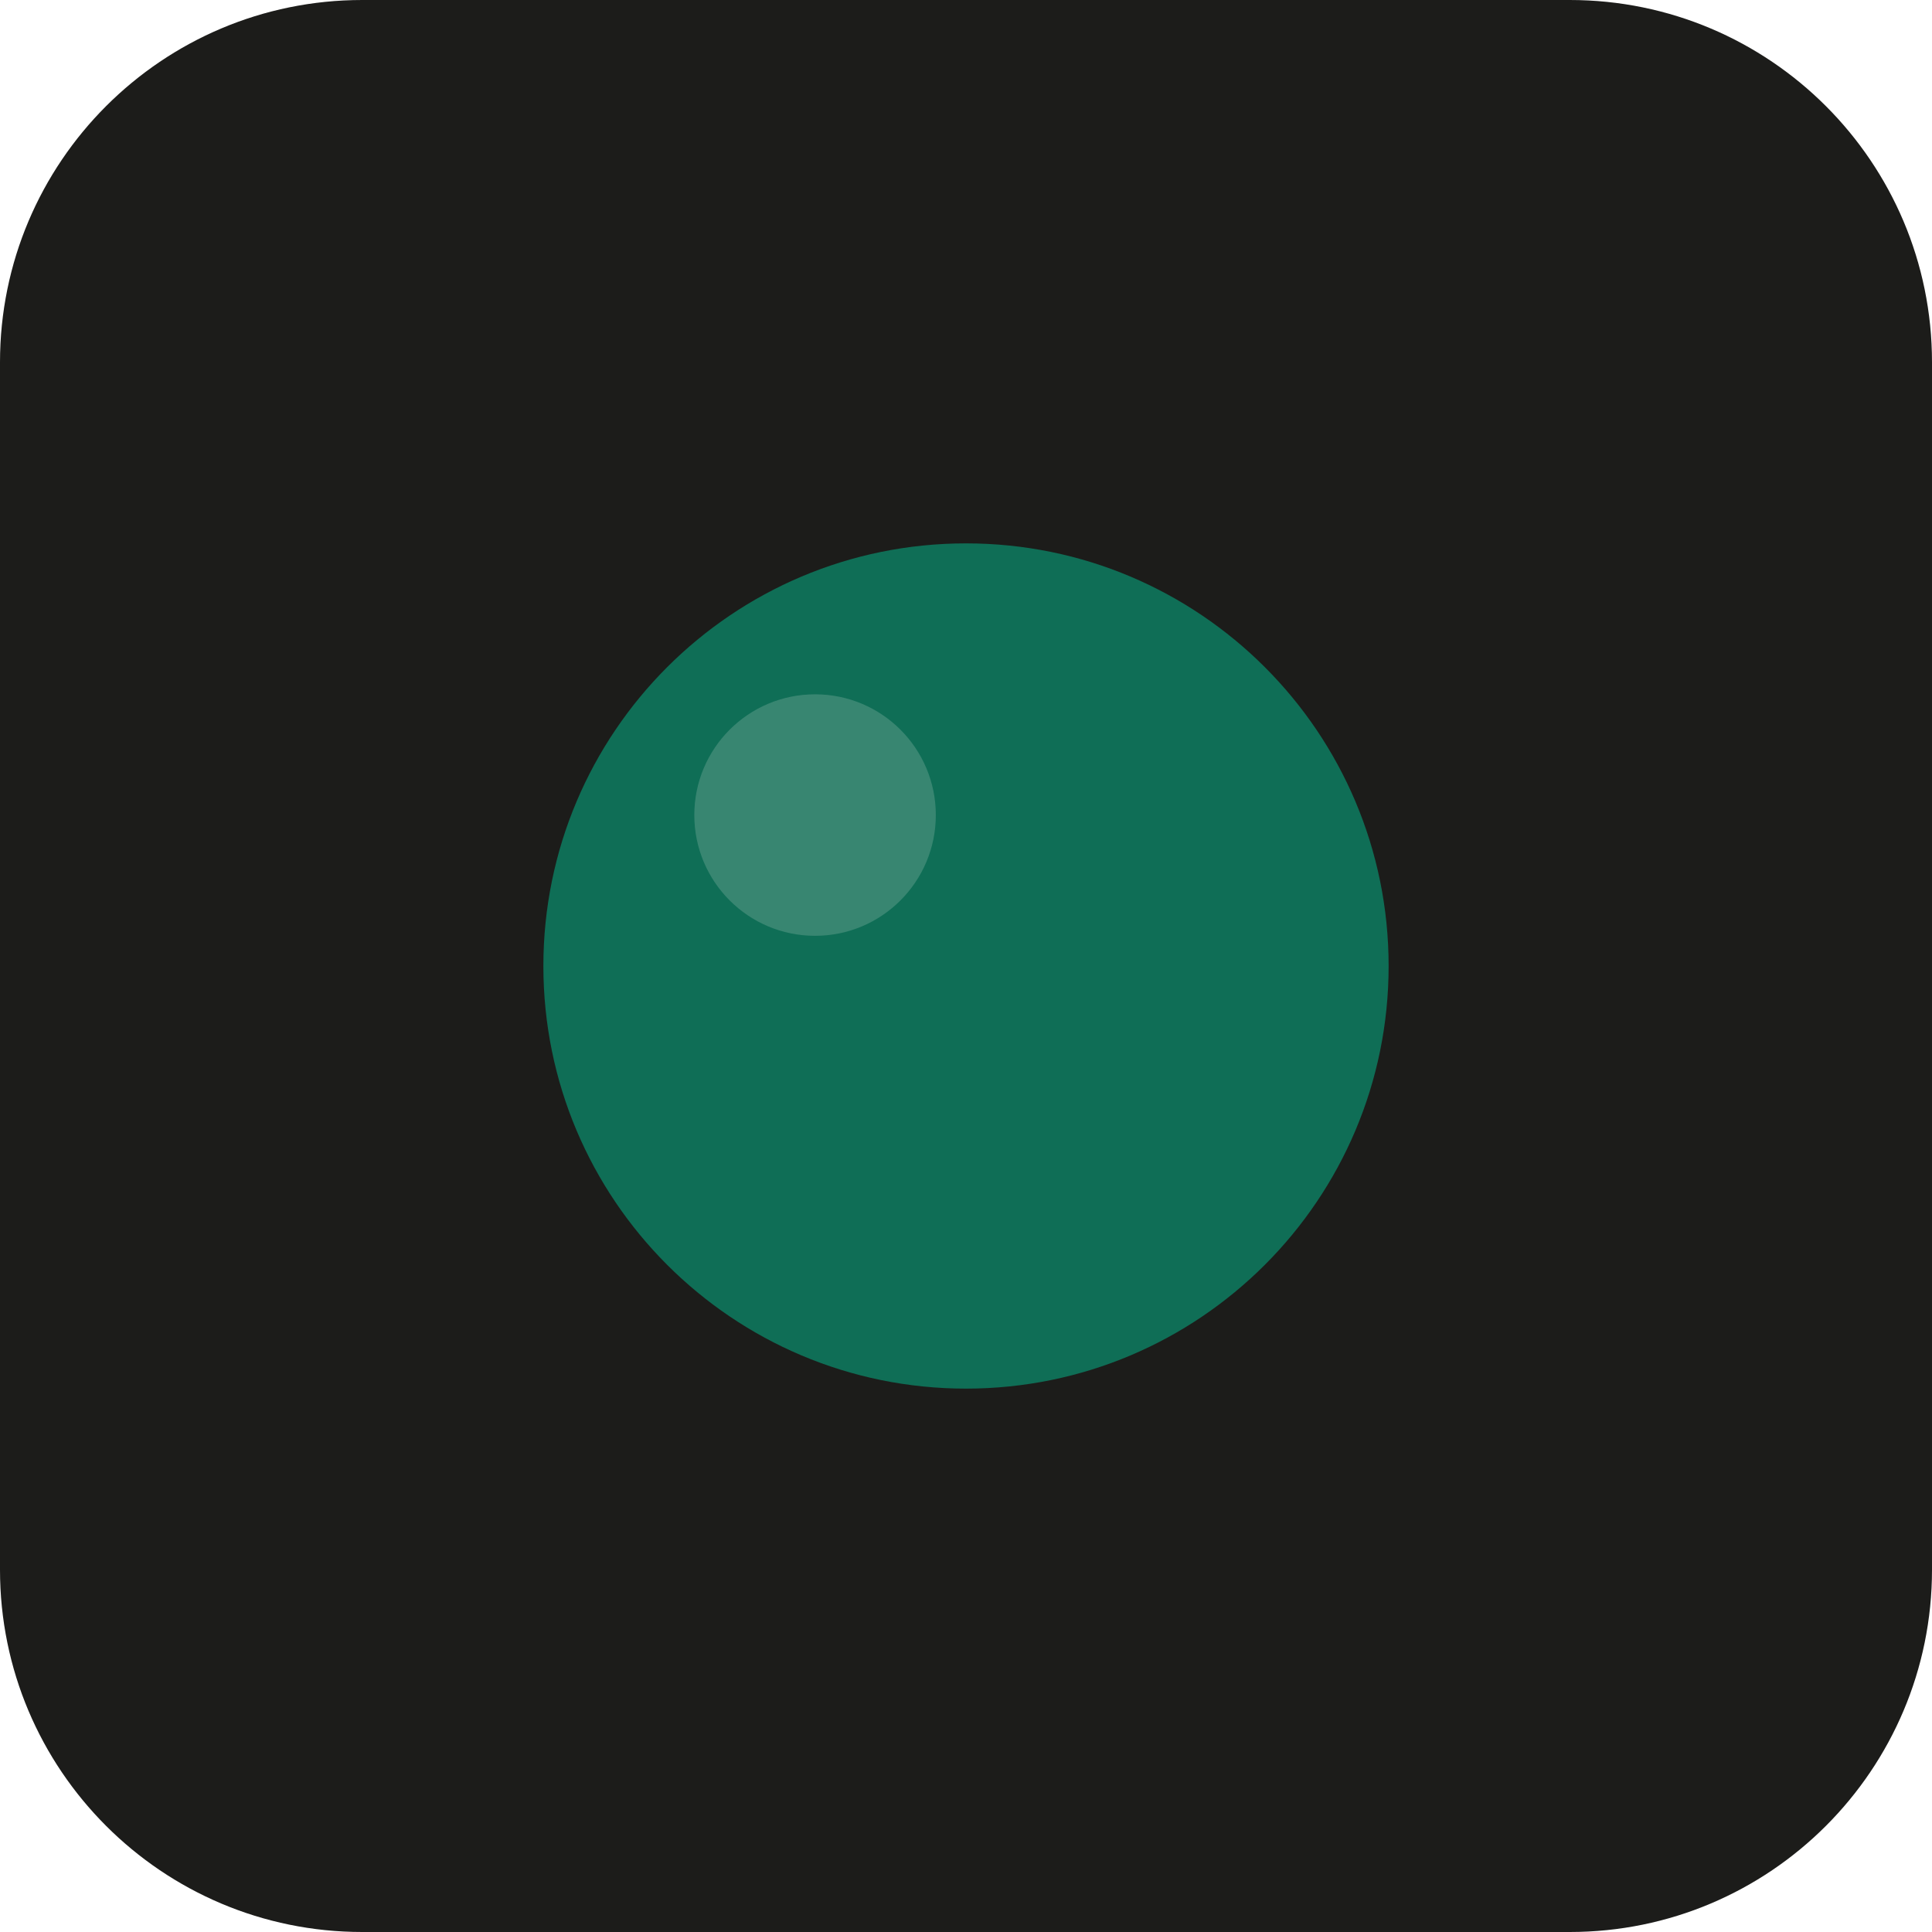
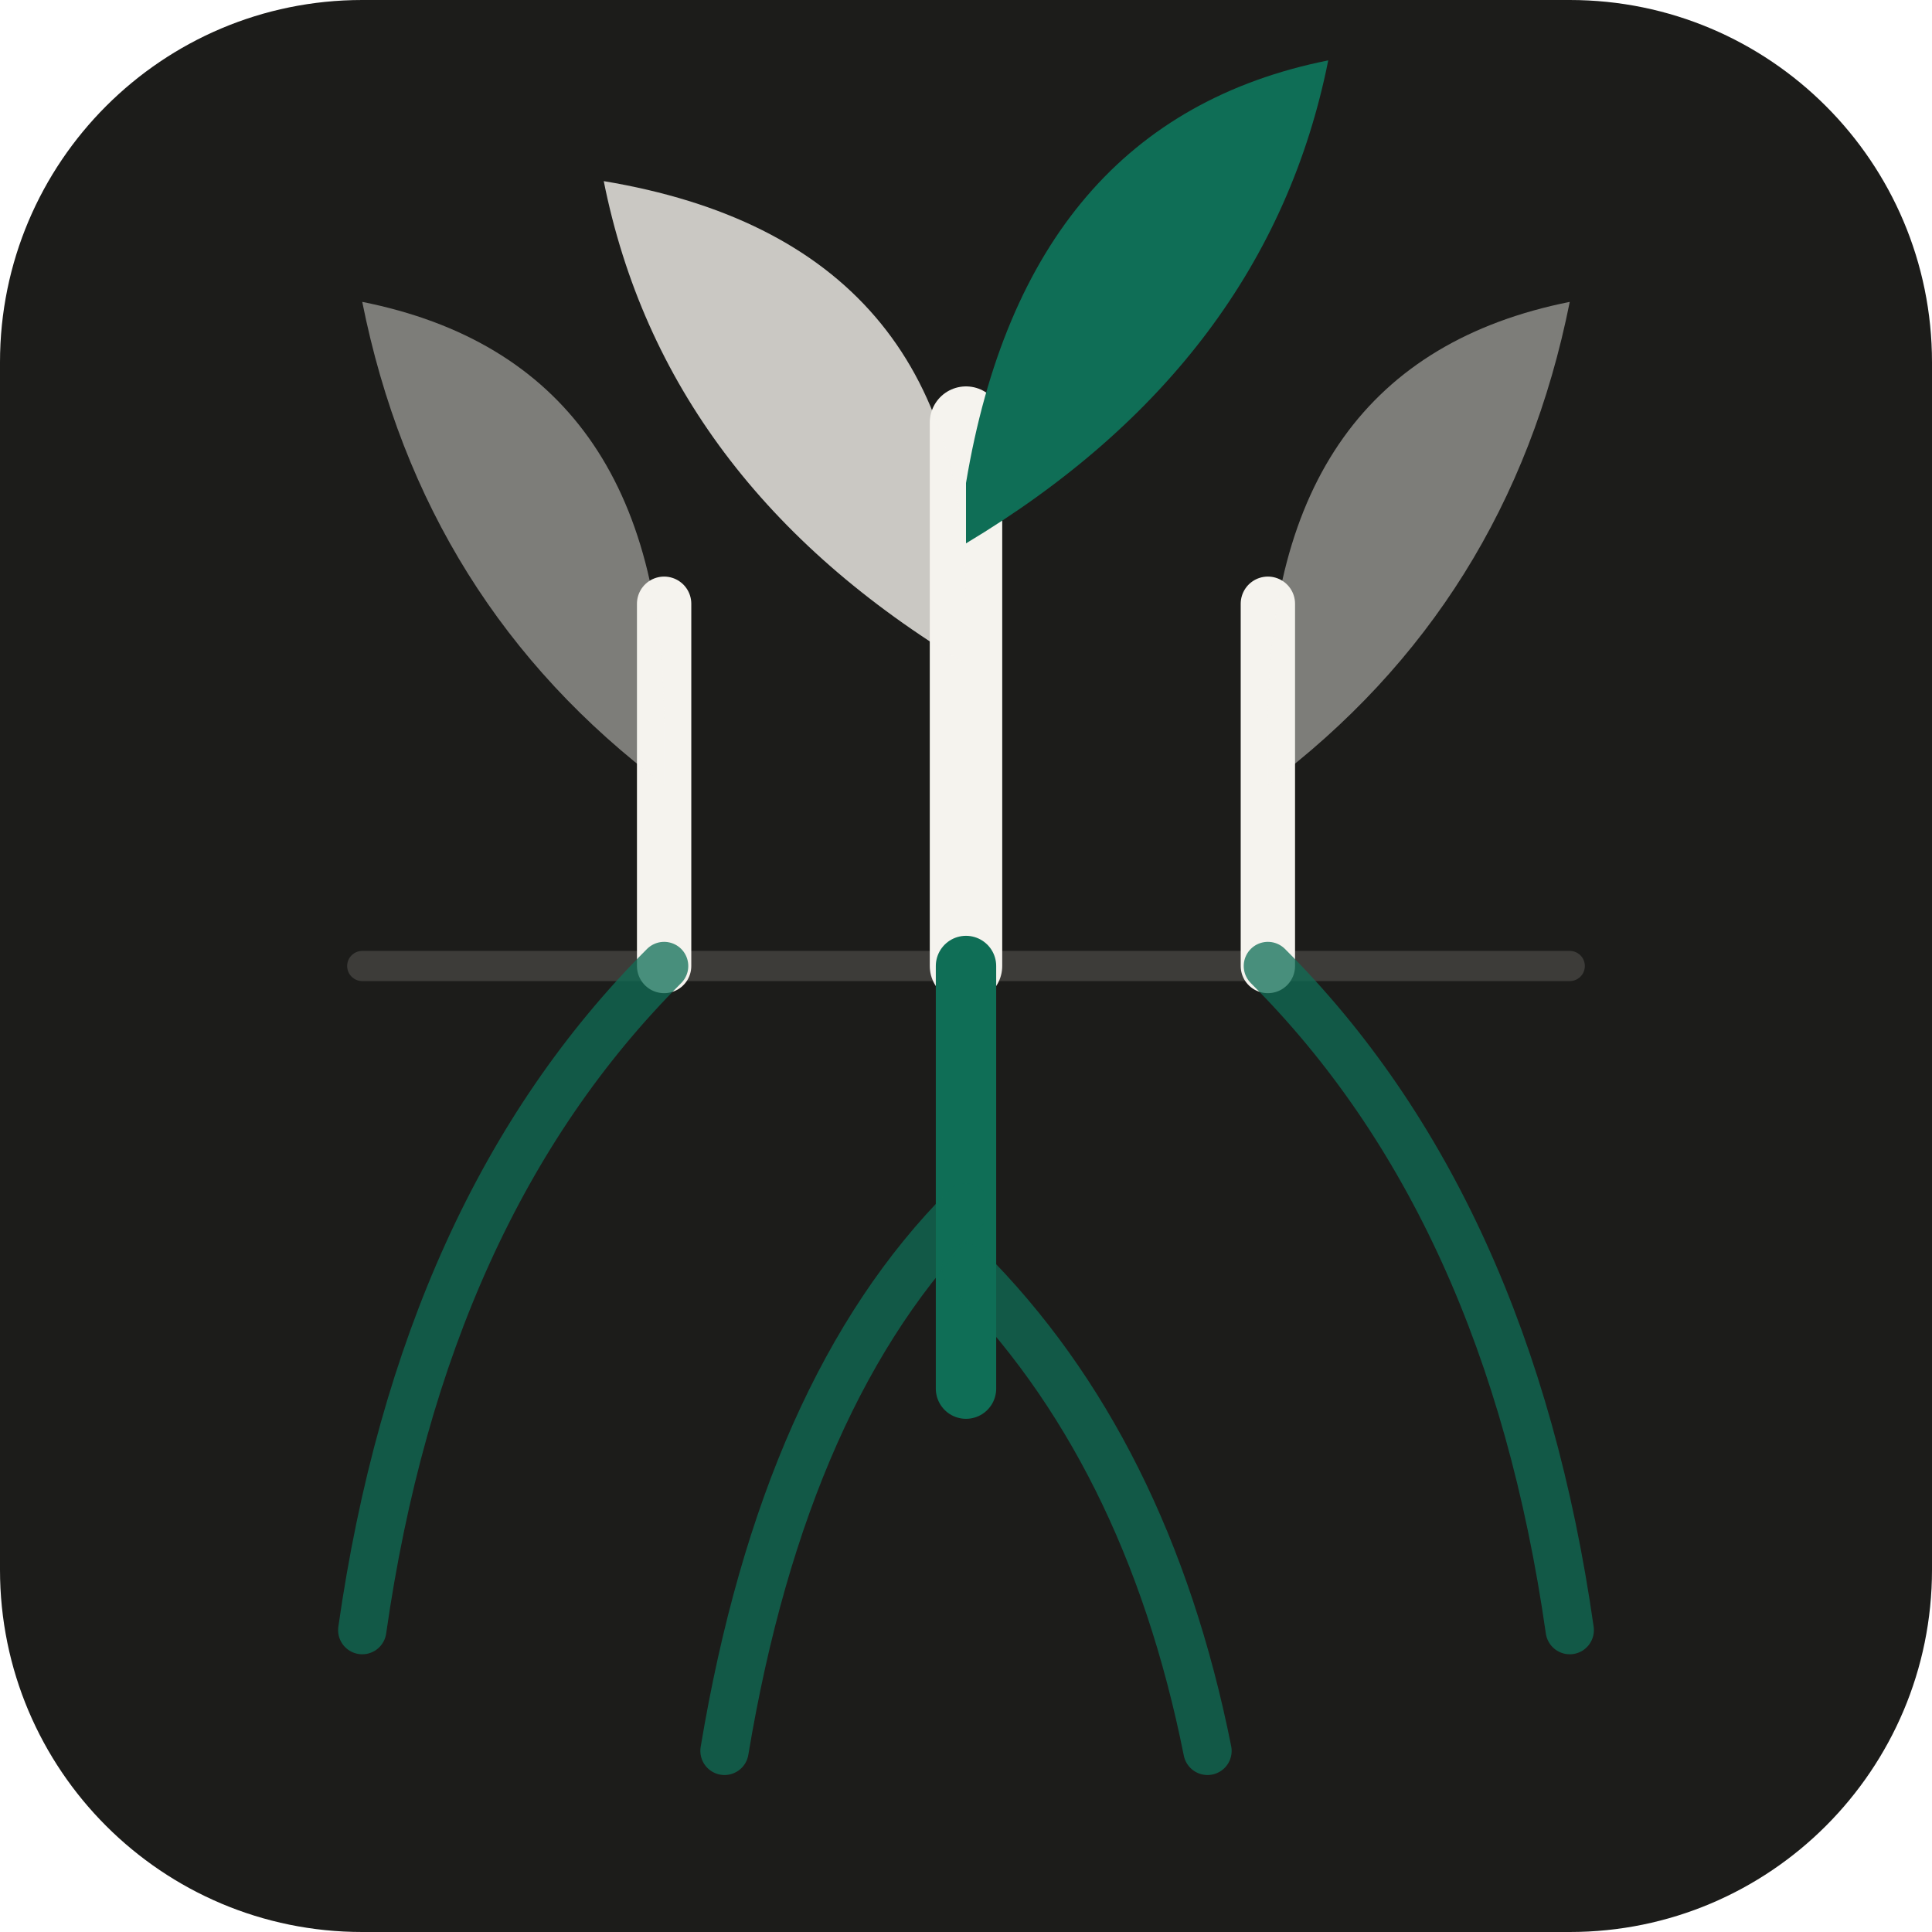
- <svg xmlns="http://www.w3.org/2000/svg" width="64" height="64" viewBox="0 0 64 64" fill="none">
-   <rect width="64" height="64" rx="12" fill="#1c1c1a" />
-   <circle cx="32" cy="32" r="14" fill="#0F6E56" />
-   <circle cx="27" cy="27" r="4" fill="#f5f3ee" opacity="0.18" />
+ <svg xmlns="http://www.w3.org/2000/svg" width="32" height="32" viewBox="0 0 32 32" fill="none">
+   <rect width="32" height="32" rx="6" fill="#1c1c1a" />
+   <path d="M6 16 L26 16" stroke="#f5f3ee" stroke-width="0.5" stroke-linecap="round" opacity="0.15" />
+   <path d="M16 16 L16 7" stroke="#f5f3ee" stroke-width="1.2" stroke-linecap="round" />
+   <path d="M11 16 L11 10" stroke="#f5f3ee" stroke-width="0.9" stroke-linecap="round" />
+   <path d="M21 16 L21 10" stroke="#f5f3ee" stroke-width="0.9" stroke-linecap="round" />
+   <path d="M11 13 Q7 10 6 5 Q11 6 11 12" fill="#f5f3ee" opacity="0.45" />
+   <path d="M16 11 Q11 8 10 3 Q16 4 16 10" fill="#f5f3ee" opacity="0.8" />
+   <path d="M21 13 Q25 10 26 5 Q21 6 21 12" fill="#f5f3ee" opacity="0.45" />
+   <path d="M16 9 Q21 6 22 1 Q17 2 16 8" fill="#0F6E56" />
+   <path d="M11 16 Q7 20 6 27" stroke="#0F6E56" stroke-width="0.8" stroke-linecap="round" opacity="0.75" />
+   <path d="M16 16 L16 23" stroke="#0F6E56" stroke-width="1" stroke-linecap="round" />
+   <path d="M16 20 Q13 23 12 29" stroke="#0F6E56" stroke-width="0.8" stroke-linecap="round" opacity="0.75" />
+   <path d="M16 21 Q19 24 20 29" stroke="#0F6E56" stroke-width="0.8" stroke-linecap="round" opacity="0.75" />
+   <path d="M21 16 Q25 20 26 27" stroke="#0F6E56" stroke-width="0.8" stroke-linecap="round" opacity="0.75" />
</svg>
